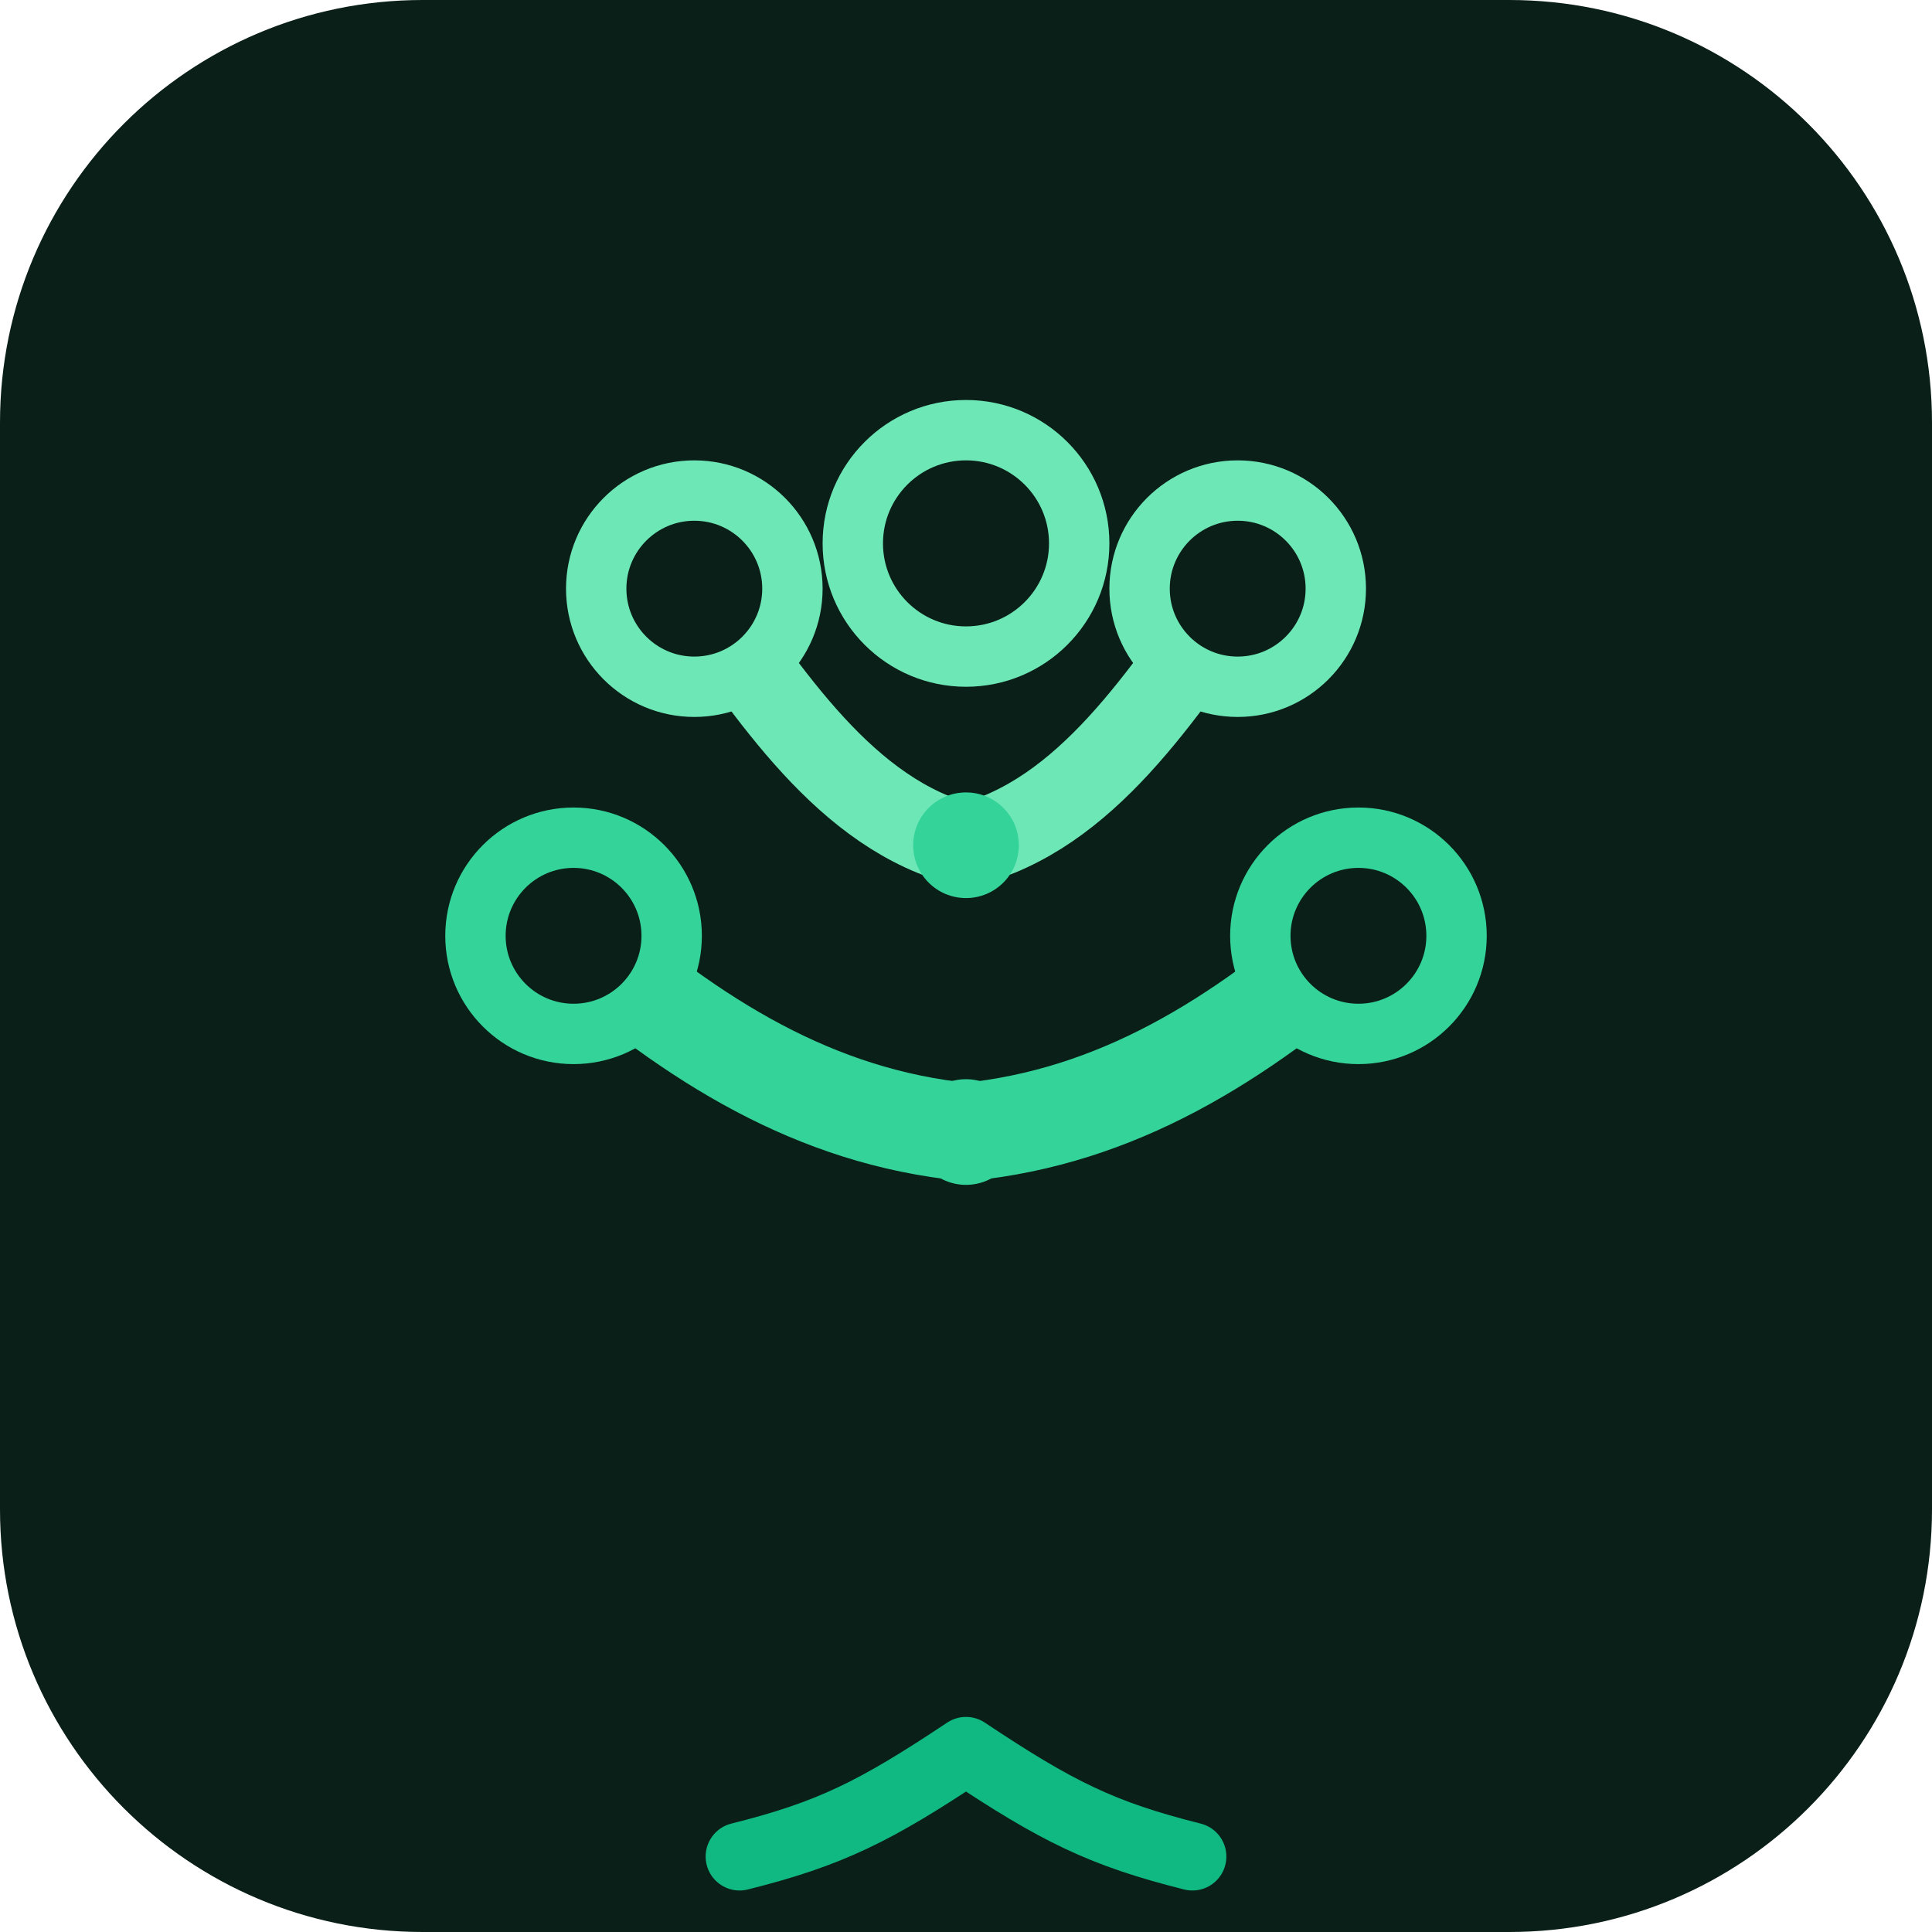
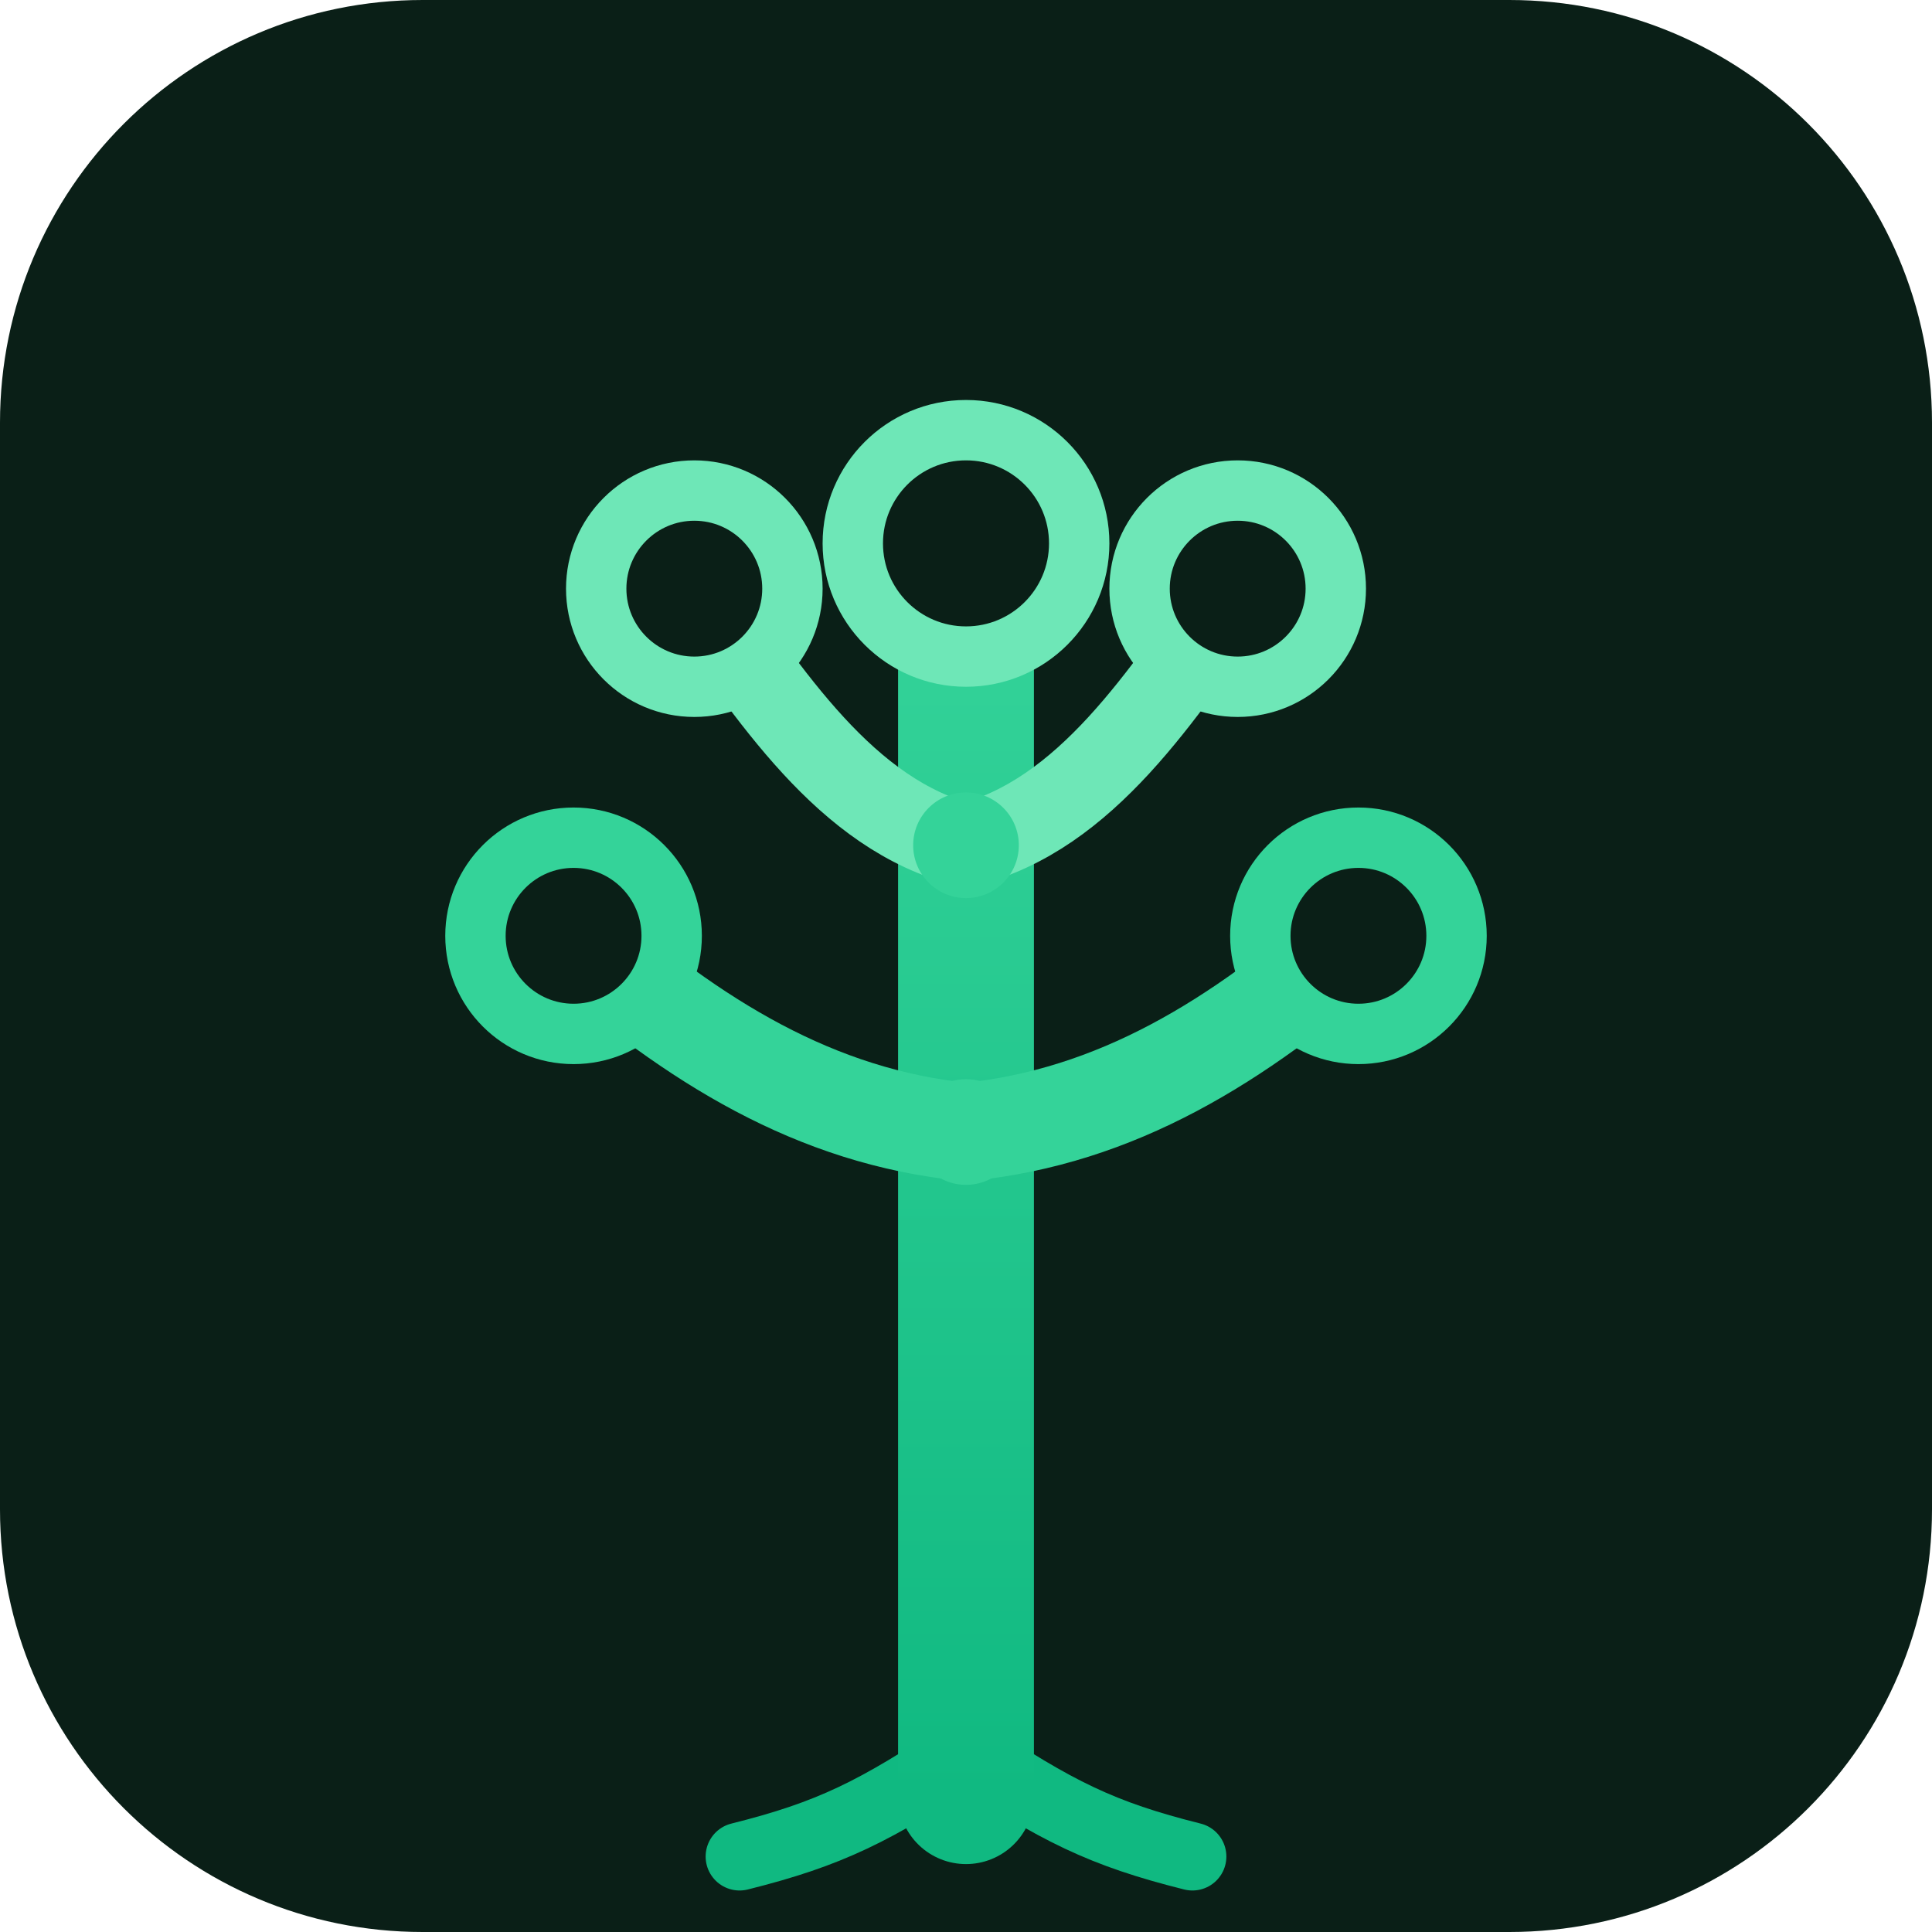
<svg xmlns="http://www.w3.org/2000/svg" viewBox="0 0 256 256">
  <defs>
-     <linearGradient id="trunk" x1="0" y1="1" x2="0" y2="0">
+     <linearGradient id="trunk" gradientUnits="userSpaceOnUse" x1="128" y1="238" x2="128" y2="78">
      <stop offset="0" stop-color="#10b981" />
      <stop offset="1" stop-color="#34d399" />
    </linearGradient>
  </defs>
  <rect width="256" height="256" rx="56" fill="#0a1f17" />
  <g fill="none" stroke-linecap="round" stroke-linejoin="round">
    <path d="M128 232 C116 240 110 243 98 246 M128 232 C140 240 146 243 158 246" stroke="#10b981" stroke-width="9" />
    <path d="M128 238 V78" stroke="url(#trunk)" stroke-width="18" />
    <path d="M128 150 C108 148 92 138 76 124" stroke="#34d399" stroke-width="13" />
    <path d="M128 150 C148 148 164 138 180 124" stroke="#34d399" stroke-width="13" />
    <path d="M128 112 C112 108 102 92 92 78" stroke="#6ee7b7" stroke-width="11" />
    <path d="M128 112 C144 108 154 92 164 78" stroke="#6ee7b7" stroke-width="11" />
  </g>
  <g fill="#34d399">
    <circle cx="128" cy="150" r="7" />
    <circle cx="128" cy="112" r="7" />
  </g>
  <g fill="#0a1f17">
    <circle cx="128" cy="72" r="15" stroke="#6ee7b7" stroke-width="8" />
    <circle cx="92" cy="78" r="13" stroke="#6ee7b7" stroke-width="8" />
    <circle cx="164" cy="78" r="13" stroke="#6ee7b7" stroke-width="8" />
    <circle cx="76" cy="124" r="13" stroke="#34d399" stroke-width="8" />
    <circle cx="180" cy="124" r="13" stroke="#34d399" stroke-width="8" />
  </g>
</svg>
